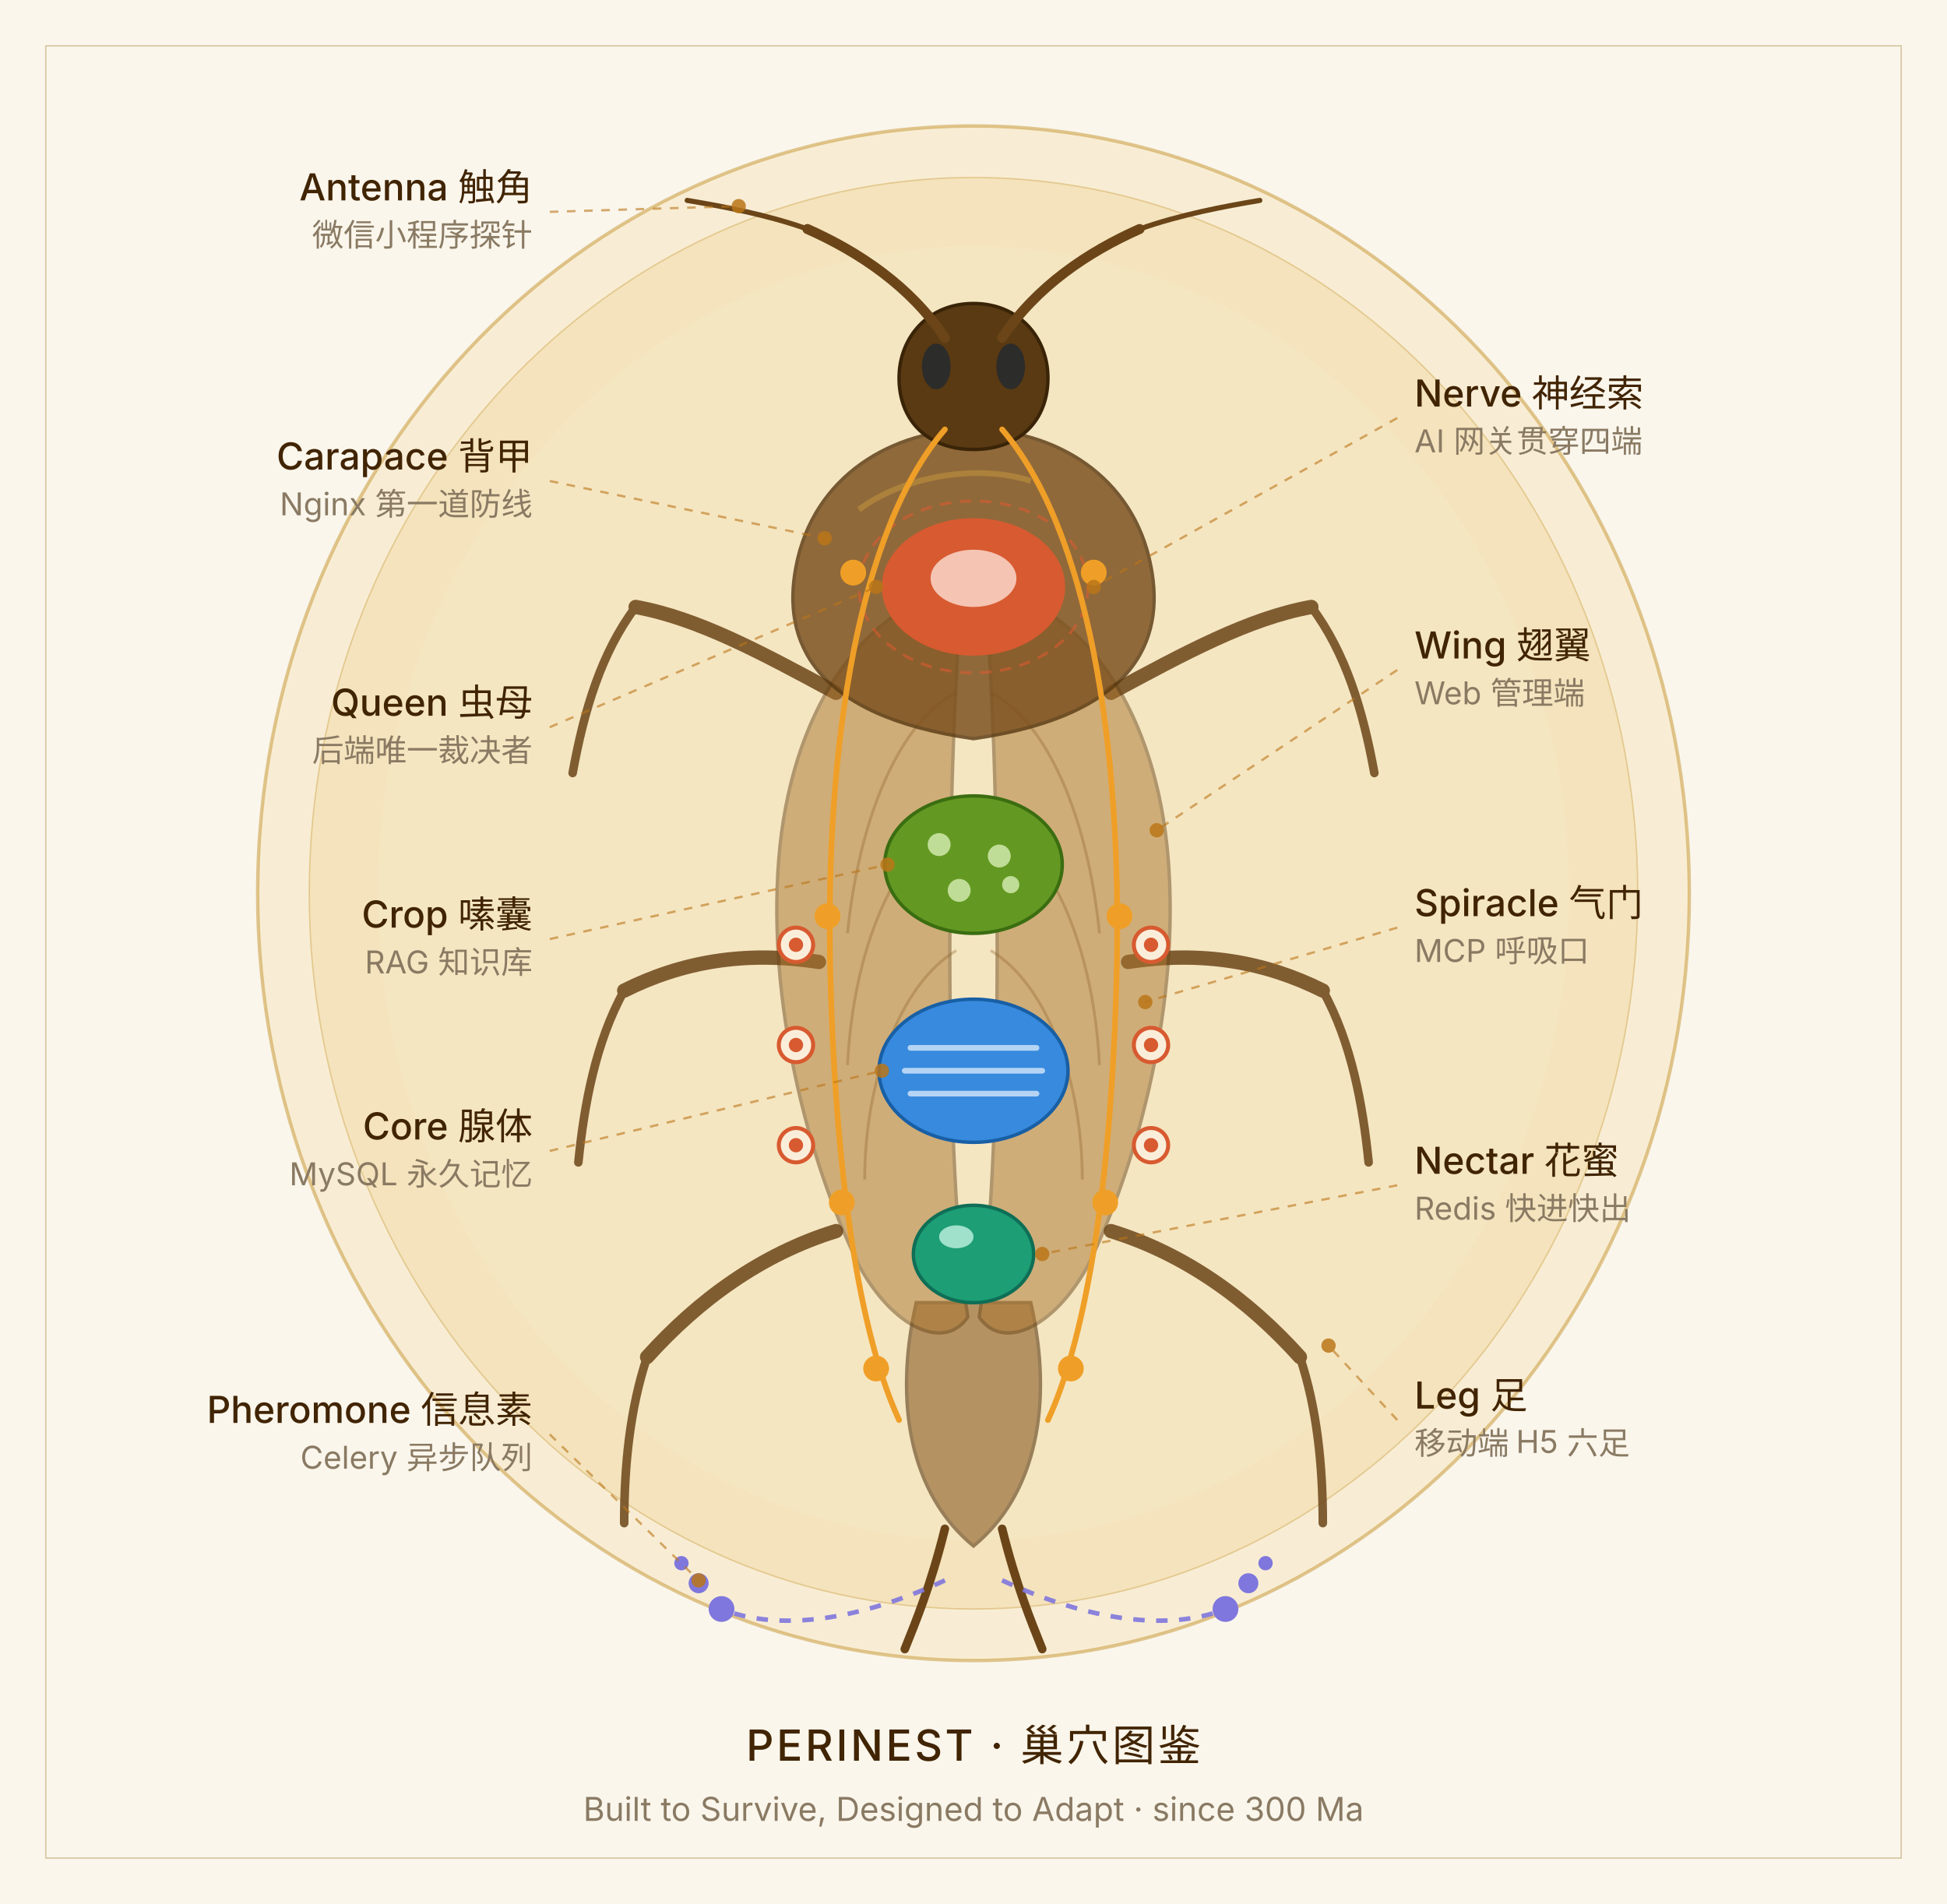
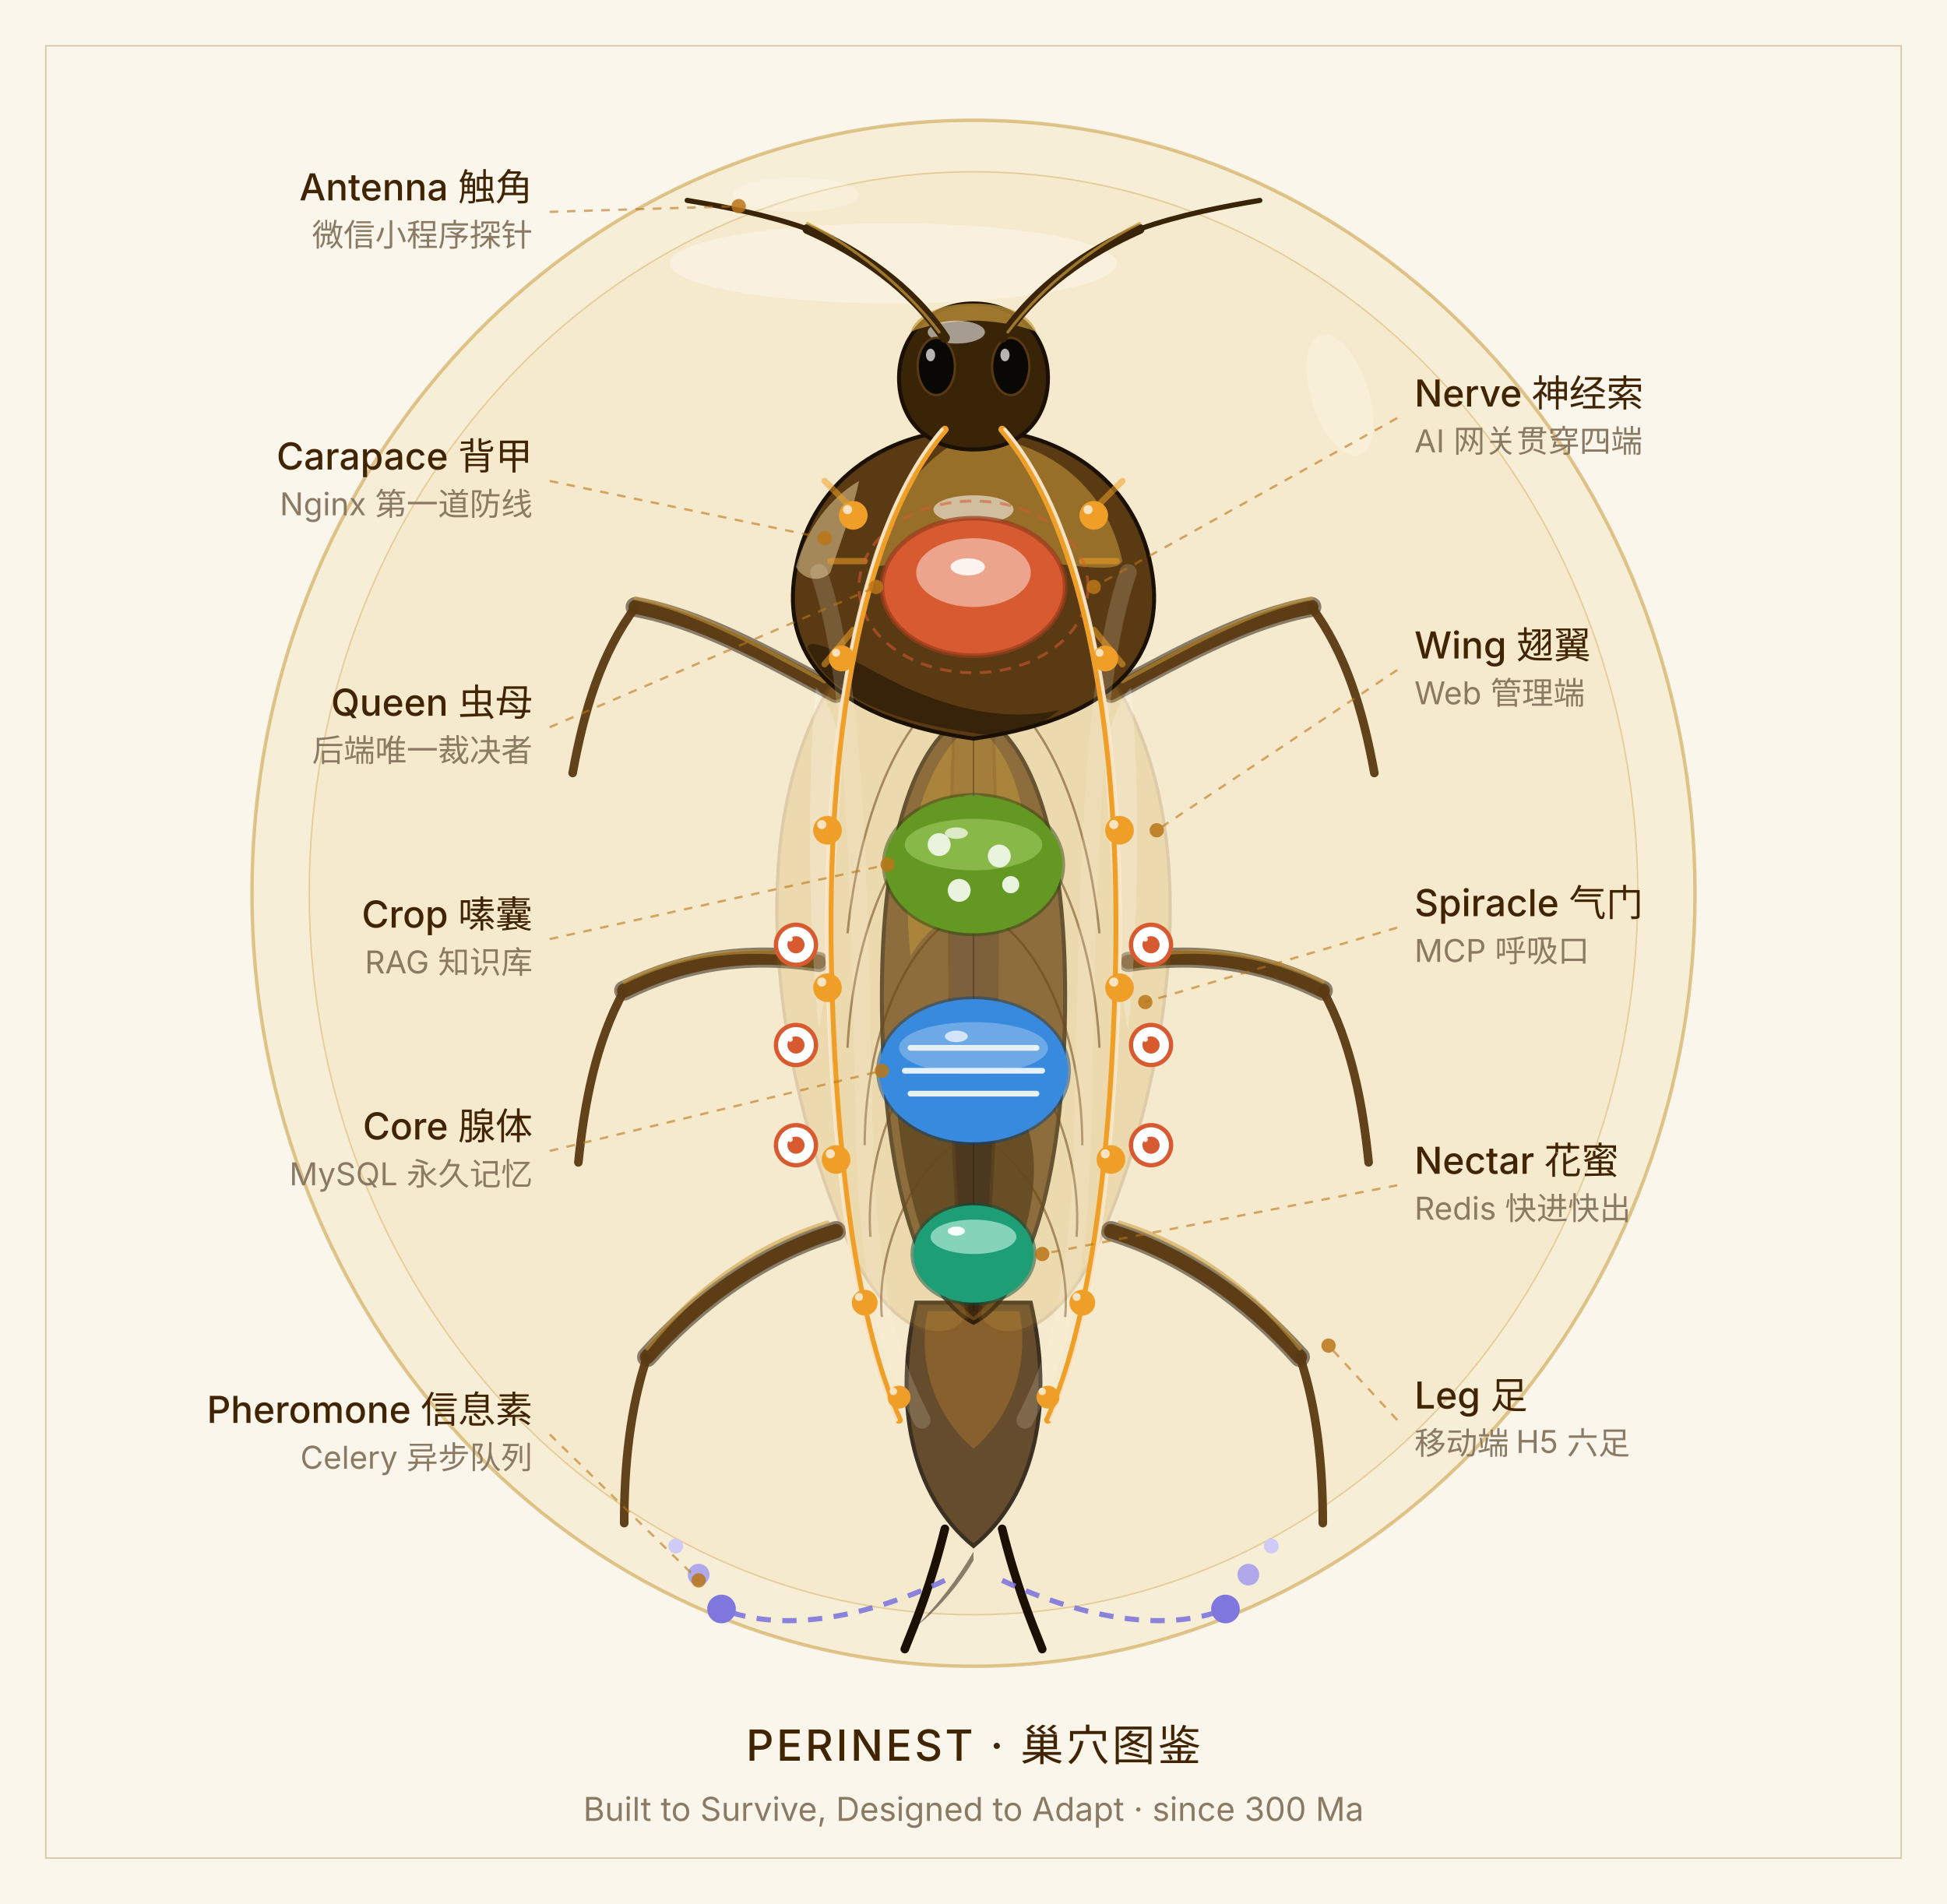
<svg xmlns="http://www.w3.org/2000/svg" viewBox="0 0 680 665" width="100%" role="img" font-family="system-ui, -apple-system, 'PingFang SC', 'Helvetica Neue', sans-serif">
  <defs>
    <marker id="arrow" viewBox="0 0 10 10" refX="8" refY="5" markerWidth="6" markerHeight="6" orient="auto-start-reverse">
      <path d="M2 1L8 5L2 9" fill="none" stroke="context-stroke" stroke-width="1.5" stroke-linecap="round" stroke-linejoin="round" />
    </marker>
    <style>
    @media (prefers-reduced-motion: no-preference){
-       .pulse{animation:pn 2.2s ease-in-out infinite}
-       @keyframes pn{0%,100%{opacity:.3}50%{opacity:1}}
-       .p2{animation-delay:.3s}.p3{animation-delay:.6s}.p4{animation-delay:.9s}
-       .p5{animation-delay:1.2s}.p6{animation-delay:1.5s}.p7{animation-delay:1.8s}
+       .pulse{animation:pn 2.0s ease-in-out infinite}
+       @keyframes pn{0%,100%{opacity:.25}50%{opacity:1}}
+       .p2{animation-delay:.25s}.p3{animation-delay:.5s}.p4{animation-delay:.75s}
+       .p5{animation-delay:1s}.p6{animation-delay:1.25s}.p7{animation-delay:1.5s}.p8{animation-delay:1.75s}
+       .heart{transform-origin:340px 205px;animation:hb 1.8s ease-in-out infinite alternate}
+       @keyframes hb{0%{transform:scale(1)}100%{transform:scale(1.06)}}
+       .wingL{transform-origin:336px 205px;animation:flL 1.4s ease-in-out infinite alternate}
+       .wingR{transform-origin:344px 205px;animation:flR 1.4s ease-in-out infinite alternate}
+       @keyframes flL{0%{transform:rotate(-3deg)}100%{transform:rotate(3deg)}}
+       @keyframes flR{0%{transform:rotate(3deg)}100%{transform:rotate(-3deg)}}
+       .antL{transform-origin:330px 118px;animation:aL 2.8s ease-in-out infinite alternate}
+       .antR{transform-origin:350px 118px;animation:aR 2.8s ease-in-out infinite alternate}
+       @keyframes aL{0%{transform:rotate(-1.2deg)}100%{transform:rotate(1.4deg)}}
+       @keyframes aR{0%{transform:rotate(1.2deg)}100%{transform:rotate(-1.4deg)}}
+       .leg{animation:legStep 2.6s ease-in-out infinite alternate}
+       .legLF{transform-origin:292px 244px;animation-delay:0s}
+       .legLM{transform-origin:286px 336px;animation-delay:1.3s}
+       .legLB{transform-origin:292px 430px;animation-delay:0s}
+       .legRF{transform-origin:388px 244px;animation-delay:1.3s}
+       .legRM{transform-origin:394px 336px;animation-delay:0s}
+       .legRB{transform-origin:388px 430px;animation-delay:1.3s}
+       @keyframes legStep{0%{transform:rotate(0)}100%{transform:rotate(-2.5deg)}}
+       .breath{transform-origin:center;animation:br 1.9s ease-in-out infinite alternate}
+       @keyframes br{0%{opacity:.5;transform:scale(1)}100%{opacity:1;transform:scale(1.09)}}
+       .glow{animation:gl 1.5s ease-in-out infinite alternate}
+       @keyframes gl{0%{opacity:.3}100%{opacity:.95}}
+       .trail{animation:tr 1.8s ease-in-out infinite alternate}
+       @keyframes tr{0%{opacity:.35}100%{opacity:1}}
+       .shine{animation:sh 4.2s ease-in-out infinite alternate}
+       @keyframes sh{0%{opacity:.22}100%{opacity:.34}}
    }
  </style>
  </defs>
  <rect x="0" y="0" width="680" height="665" fill="#FAF6EC" />
  <rect x="16" y="16" width="648" height="633" fill="none" stroke="#D8C8A6" stroke-width="0.5" />
-   <ellipse cx="340" cy="312" rx="250" ry="268" fill="#F5E3BC" opacity="0.5" />
-   <ellipse cx="340" cy="312" rx="232" ry="250" fill="#EFD69F" opacity="0.45" />
-   <ellipse cx="340" cy="312" rx="208" ry="226" fill="#F7EACA" opacity="0.4" />
-   <ellipse cx="340" cy="312" rx="250" ry="268" fill="none" stroke="#C89A3C" stroke-width="1.2" opacity="0.55" />
-   <ellipse cx="340" cy="312" rx="232" ry="250" fill="none" stroke="#C89A3C" stroke-width="0.5" opacity="0.4" />
-   <g fill="none" stroke="#6B4518" stroke-linecap="round" opacity="0.85">
-     <path d="M292 242 C266 228 244 216 222 212" stroke-width="5" />
-     <path d="M222 212 C210 228 204 248 200 270" stroke-width="3" />
-     <path d="M286 336 C260 332 238 336 218 346" stroke-width="5" />
-     <path d="M218 346 C208 364 204 386 202 406" stroke-width="3" />
-     <path d="M292 430 C266 438 244 454 226 474" stroke-width="5" />
-     <path d="M226 474 C220 492 218 512 218 532" stroke-width="3" />
-     <path d="M388 242 C414 228 436 216 458 212" stroke-width="5" />
-     <path d="M458 212 C470 228 476 248 480 270" stroke-width="3" />
-     <path d="M394 336 C420 332 442 336 462 346" stroke-width="5" />
-     <path d="M462 346 C472 364 476 386 478 406" stroke-width="3" />
-     <path d="M388 430 C414 438 436 454 454 474" stroke-width="5" />
-     <path d="M454 474 C460 492 462 512 462 532" stroke-width="3" />
-   </g>
-   <path d="M320 455 C312 490 318 522 340 540 C362 522 368 490 360 455 Z" fill="#8A5A22" opacity="0.6" stroke="#5A3A12" stroke-width="1.2" />
-   <path d="M330 534 C325 554 320 566 316 576" fill="none" stroke="#6B4518" stroke-width="3" stroke-linecap="round" />
-   <path d="M350 534 C355 554 360 566 364 576" fill="none" stroke="#6B4518" stroke-width="3" stroke-linecap="round" />
-   <path d="M336 205 C300 212 276 250 272 300 C268 350 282 405 300 442 C312 464 330 472 338 460 C330 410 330 280 336 205 Z" fill="#A9742E" opacity="0.5" stroke="#6B4518" stroke-width="1.2" />
-   <path d="M344 205 C380 212 404 250 408 300 C412 350 398 405 380 442 C368 464 350 472 342 460 C350 410 350 280 344 205 Z" fill="#A9742E" opacity="0.5" stroke="#6B4518" stroke-width="1.2" />
-   <g fill="none" stroke="#8A5A22" stroke-width="1" opacity="0.32">
-     <path d="M334 242 C314 252 300 286 296 326" />
-     <path d="M333 286 C312 298 298 332 296 372" />
-     <path d="M334 332 C314 344 302 378 302 412" />
-     <path d="M346 242 C366 252 380 286 384 326" />
-     <path d="M347 286 C368 298 382 332 384 372" />
-     <path d="M346 332 C366 344 378 378 378 412" />
-   </g>
-   <path d="M340 150 C368 150 396 166 402 198 C407 224 396 250 340 258 C284 250 273 224 278 198 C284 166 312 150 340 150 Z" fill="#7A4E1C" opacity="0.82" stroke="#5A3A12" stroke-width="1.2" />
-   <path d="M300 178 C316 166 342 162 360 168" fill="none" stroke="#C89A3C" stroke-width="2" opacity="0.5" />
-   <path d="M340 106 C356 106 366 118 366 132 C366 147 356 157 340 157 C324 157 314 147 314 132 C314 118 324 106 340 106 Z" fill="#5A3A12" stroke="#3A2408" stroke-width="1.2" />
-   <ellipse cx="327" cy="128" rx="5" ry="8" fill="#2C2C2A" />
-   <ellipse cx="353" cy="128" rx="5" ry="8" fill="#2C2C2A" />
-   <path d="M330 118 C318 100 300 88 282 80" fill="none" stroke="#6B4518" stroke-width="3.5" stroke-linecap="round" />
-   <path d="M282 80 C268 75 252 72 240 70" fill="none" stroke="#6B4518" stroke-width="1.8" stroke-linecap="round" />
-   <path d="M350 118 C362 100 380 88 398 80" fill="none" stroke="#6B4518" stroke-width="3.5" stroke-linecap="round" />
-   <path d="M398 80 C412 75 428 72 440 70" fill="none" stroke="#6B4518" stroke-width="1.8" stroke-linecap="round" />
-   <ellipse cx="340" cy="205" rx="40" ry="30" fill="none" stroke="#D85A30" stroke-width="1" stroke-dasharray="4 3" opacity="0.6" />
-   <ellipse cx="340" cy="205" rx="32" ry="24" fill="#D85A30" />
-   <ellipse cx="340" cy="202" rx="15" ry="10" fill="#F5C4B3" />
-   <ellipse cx="340" cy="302" rx="31" ry="24" fill="#639922" stroke="#3B6D11" stroke-width="1.2" />
-   <g fill="#C0DD97">
-     <circle cx="328" cy="295" r="4" />
-     <circle cx="349" cy="299" r="4" />
-     <circle cx="335" cy="311" r="4" />
-     <circle cx="353" cy="309" r="3" />
-   </g>
-   <ellipse cx="340" cy="374" rx="33" ry="25" fill="#378ADD" stroke="#185FA5" stroke-width="1.2" />
-   <g stroke="#B5D4F4" stroke-width="2" stroke-linecap="round">
-     <path d="M318 366 L362 366" />
-     <path d="M316 374 L364 374" />
-     <path d="M318 382 L362 382" />
-   </g>
-   <ellipse cx="340" cy="438" rx="21" ry="17" fill="#1D9E75" stroke="#0F6E56" stroke-width="1.2" />
-   <ellipse cx="334" cy="432" rx="6" ry="4" fill="#9FE1CB" />
-   <g fill="none" stroke="#EF9F27" stroke-width="2" stroke-linecap="round">
+   <ellipse cx="340" cy="312" rx="252" ry="270" fill="#E8C97A" opacity="0.18" />
+   <ellipse cx="340" cy="312" rx="232" ry="252" fill="#F0D699" opacity="0.14" />
+   <ellipse cx="340" cy="312" rx="208" ry="226" fill="#FAEBC8" opacity="0.12" />
+   <ellipse cx="340" cy="312" rx="252" ry="270" fill="none" stroke="#C89A3C" stroke-width="1.2" opacity="0.55" />
+   <ellipse cx="340" cy="312" rx="232" ry="252" fill="none" stroke="#C89A3C" stroke-width="0.5" opacity="0.4" />
+   <g fill="#FFFFFF" opacity="0.32" class="shine">
+     <ellipse cx="312" cy="92" rx="78" ry="14" />
+   </g>
+   <g fill="#FFFFFF" opacity="0.22">
+     <ellipse cx="278" cy="68" rx="22" ry="6" />
+     <ellipse cx="468" cy="138" rx="10" ry="22" transform="rotate(-18 468 138)" />
+   </g>
+   <g stroke-linecap="round" fill="none">
+     <g class="leg legLF">
+       <path d="M292 242 C266 228 244 216 222 212" stroke="#1A1004" stroke-width="7" opacity="0.5" />
+       <path d="M292 242 C266 228 244 216 222 212" stroke="#5A3A12" stroke-width="5" opacity="0.95" />
+       <path d="M222 212 C210 228 204 248 200 270" stroke="#5A3A12" stroke-width="3" opacity="0.95" />
+       <path d="M288 238 C262 224 242 213 222 209" stroke="#C89A3C" stroke-width="1.4" opacity="0.55" />
+     </g>
+     <g class="leg legLM">
+       <path d="M286 336 C260 332 238 336 218 346" stroke="#1A1004" stroke-width="7" opacity="0.5" />
+       <path d="M286 336 C260 332 238 336 218 346" stroke="#5A3A12" stroke-width="5" opacity="0.95" />
+       <path d="M218 346 C208 364 204 386 202 406" stroke="#5A3A12" stroke-width="3" opacity="0.95" />
+       <path d="M283 334 C257 330 236 334 218 343" stroke="#C89A3C" stroke-width="1.4" opacity="0.55" />
+     </g>
+     <g class="leg legLB">
+       <path d="M292 430 C266 438 244 454 226 474" stroke="#1A1004" stroke-width="7" opacity="0.5" />
+       <path d="M292 430 C266 438 244 454 226 474" stroke="#5A3A12" stroke-width="5" opacity="0.95" />
+       <path d="M226 474 C220 492 218 512 218 532" stroke="#5A3A12" stroke-width="3" opacity="0.95" />
+       <path d="M289 427 C263 435 242 451 226 471" stroke="#C89A3C" stroke-width="1.4" opacity="0.55" />
+     </g>
+     <g class="leg legRF">
+       <path d="M388 242 C414 228 436 216 458 212" stroke="#1A1004" stroke-width="7" opacity="0.5" />
+       <path d="M388 242 C414 228 436 216 458 212" stroke="#5A3A12" stroke-width="5" opacity="0.95" />
+       <path d="M458 212 C470 228 476 248 480 270" stroke="#5A3A12" stroke-width="3" opacity="0.95" />
+       <path d="M392 238 C418 224 438 213 458 209" stroke="#C89A3C" stroke-width="1.4" opacity="0.55" />
+     </g>
+     <g class="leg legRM">
+       <path d="M394 336 C420 332 442 336 462 346" stroke="#1A1004" stroke-width="7" opacity="0.5" />
+       <path d="M394 336 C420 332 442 336 462 346" stroke="#5A3A12" stroke-width="5" opacity="0.95" />
+       <path d="M462 346 C472 364 476 386 478 406" stroke="#5A3A12" stroke-width="3" opacity="0.95" />
+       <path d="M397 334 C423 330 444 334 462 343" stroke="#C89A3C" stroke-width="1.4" opacity="0.55" />
+     </g>
+     <g class="leg legRB">
+       <path d="M388 430 C414 438 436 454 454 474" stroke="#1A1004" stroke-width="7" opacity="0.5" />
+       <path d="M388 430 C414 438 436 454 454 474" stroke="#5A3A12" stroke-width="5" opacity="0.95" />
+       <path d="M454 474 C460 492 462 512 462 532" stroke="#5A3A12" stroke-width="3" opacity="0.95" />
+       <path d="M391 427 C417 435 438 451 454 471" stroke="#C89A3C" stroke-width="1.4" opacity="0.55" />
+     </g>
+   </g>
+   <path d="M320 455 C312 490 318 522 340 540 C362 522 368 490 360 455 Z" fill="#4A3010" opacity="0.85" stroke="#1A1004" stroke-width="1.4" />
+   <path d="M324 458 C320 478 328 496 340 506 C352 496 360 478 356 458 Z" fill="#A9742E" opacity="0.5" />
+   <path d="M340 542 C334 552 328 560 320 568 C328 562 336 552 340 545 Z" fill="#1A1004" opacity="0.5" />
+   <g stroke="#1A1004" stroke-width="3" stroke-linecap="round" fill="none">
+     <path d="M330 534 C325 554 320 566 316 576" />
+     <path d="M350 534 C355 554 360 566 364 576" />
+   </g>
+   <path d="M334 252 C318 264 308 296 308 348 C308 408 320 452 340 462 C360 452 372 408 372 348 C372 296 362 264 346 252 Z" fill="#5A3A12" opacity="0.78" stroke="#1A1004" stroke-width="1.4" />
+   <path d="M338 254 C322 268 314 296 318 334 C326 320 340 314 354 320 C362 296 358 268 342 254 Z" fill="#C89A3C" opacity="0.5" />
+   <path d="M340 460 C322 446 314 408 312 372 C322 392 340 402 358 392 C366 408 358 446 340 460 Z" fill="#1A1004" opacity="0.5" />
+   <ellipse cx="340" cy="280" rx="5" ry="2.5" fill="#FFFFFF" opacity="0.45" />
+   <line x1="340" y1="258" x2="340" y2="458" stroke="#1A1004" stroke-width="0.5" opacity="0.32" />
+   <g transform="rotate(-22 328 213)">
+     <ellipse cx="328" cy="213" rx="8" ry="4.5" fill="#3A2408" stroke="#1A1004" stroke-width="0.8" />
+     <ellipse cx="327" cy="212" rx="5" ry="2" fill="#C89A3C" opacity="0.55" />
+   </g>
+   <g transform="rotate(22 352 213)">
+     <ellipse cx="352" cy="213" rx="8" ry="4.5" fill="#3A2408" stroke="#1A1004" stroke-width="0.8" />
+     <ellipse cx="353" cy="212" rx="5" ry="2" fill="#C89A3C" opacity="0.55" />
+   </g>
+   <g class="wingL">
+     <path d="M336 205 C300 212 276 250 272 300 C268 350 282 405 300 442 C312 464 330 472 338 460 C330 410 330 280 336 205 Z" fill="#C89A3C" opacity="0.22" stroke="#8A5A22" stroke-width="1.1" />
+     <g fill="#FFFFFF" opacity="0.22">
+       <path d="M285 240 C282 270 282 320 286 360 C290 340 292 300 294 270 C294 256 290 246 285 240 Z" />
+     </g>
+     <g fill="none" stroke="#6B4518" stroke-width="0.8" opacity="0.55">
+       <path d="M334 240 C314 250 300 286 296 326" />
+       <path d="M333 280 C312 292 298 326 296 366" />
+       <path d="M334 320 C314 332 302 366 302 400" />
+       <path d="M333 360 C314 372 302 404 304 432" />
+       <path d="M333 400 C316 412 306 440 308 460" />
+     </g>
+   </g>
+   <g class="wingR">
+     <path d="M344 205 C380 212 404 250 408 300 C412 350 398 405 380 442 C368 464 350 472 342 460 C350 410 350 280 344 205 Z" fill="#C89A3C" opacity="0.22" stroke="#8A5A22" stroke-width="1.1" />
+     <g fill="#FFFFFF" opacity="0.22">
+       <path d="M395 240 C398 270 398 320 394 360 C390 340 388 300 386 270 C386 256 390 246 395 240 Z" />
+     </g>
+     <g fill="none" stroke="#6B4518" stroke-width="0.8" opacity="0.55">
+       <path d="M346 240 C366 250 380 286 384 326" />
+       <path d="M347 280 C368 292 382 326 384 366" />
+       <path d="M346 320 C366 332 378 366 378 400" />
+       <path d="M347 360 C366 372 378 404 376 432" />
+       <path d="M347 400 C364 412 374 440 372 460" />
+     </g>
+   </g>
+   <path d="M340 150 C368 150 396 166 402 198 C407 224 396 250 340 258 C284 250 273 224 278 198 C284 166 312 150 340 150 Z" fill="#5A3A12" stroke="#1A1004" stroke-width="1.4" />
+   <path d="M340 152 C364 154 386 168 392 196 C390 200 380 198 360 196 C342 194 322 196 304 198 C310 174 326 156 340 152 Z" fill="#C89A3C" opacity="0.55" />
+   <path d="M340 256 C312 252 290 244 282 226 C284 222 296 230 316 240 C334 248 352 252 370 248 C360 256 350 258 340 256 Z" fill="#1A1004" opacity="0.55" />
+   <path d="M278 198 C282 184 290 174 300 168 C298 178 294 188 290 200 C286 204 280 202 278 198 Z" fill="#EFD69F" opacity="0.5" />
+   <ellipse cx="340" cy="178" rx="14" ry="5" fill="#FFFFFF" opacity="0.55" />
+   <path d="M340 106 C356 106 366 118 366 132 C366 147 356 157 340 157 C324 157 314 147 314 132 C314 118 324 106 340 106 Z" fill="#3A2408" stroke="#1A1004" stroke-width="1.4" />
+   <path d="M318 116 C320 110 328 106 340 106 C352 106 360 110 362 116 C358 114 348 112 340 112 C332 112 322 114 318 116 Z" fill="#C89A3C" opacity="0.7" />
+   <ellipse cx="334" cy="116" rx="10" ry="4" fill="#FFFFFF" opacity="0.55" />
+   <g>
+     <ellipse cx="327" cy="128" rx="6.5" ry="10" fill="#0A0804" stroke="#5A3A12" stroke-width="0.8" />
+     <ellipse cx="325" cy="124" rx="1.6" ry="2.2" fill="#FFFFFF" opacity="0.7" />
+     <ellipse cx="353" cy="128" rx="6.5" ry="10" fill="#0A0804" stroke="#5A3A12" stroke-width="0.8" />
+     <ellipse cx="351" cy="124" rx="1.6" ry="2.2" fill="#FFFFFF" opacity="0.7" />
+   </g>
+   <g class="antL">
+     <path d="M330 118 C318 100 300 88 282 80" fill="none" stroke="#3A2408" stroke-width="3.5" stroke-linecap="round" />
+     <path d="M282 80 C268 75 252 72 240 70" fill="none" stroke="#3A2408" stroke-width="1.8" stroke-linecap="round" />
+     <path d="M328 116 C316 100 298 86 282 78" fill="none" stroke="#C89A3C" stroke-width="1" stroke-linecap="round" opacity="0.7" />
+   </g>
+   <g class="antR">
+     <path d="M350 118 C362 100 380 88 398 80" fill="none" stroke="#3A2408" stroke-width="3.5" stroke-linecap="round" />
+     <path d="M398 80 C412 75 428 72 440 70" fill="none" stroke="#3A2408" stroke-width="1.8" stroke-linecap="round" />
+     <path d="M352 116 C364 100 382 86 398 78" fill="none" stroke="#C89A3C" stroke-width="1" stroke-linecap="round" opacity="0.7" />
+   </g>
+   <g stroke="#FAEEDA" stroke-width="6" stroke-linecap="round" fill="none" opacity="0.18">
+     <path d="M286 200 C300 240 300 320 302 400 C304 460 314 480 322 496" />
+     <path d="M394 200 C380 240 380 320 378 400 C376 460 366 480 358 496" />
+   </g>
+   <g class="heart">
+     <g stroke="#EF9F27" stroke-width="2.2" stroke-linecap="round" fill="none" opacity="0.55">
+       <path d="M382 178 L392 168" />
+       <path d="M378 196 L390 196" />
+       <path d="M382 220 L392 232" />
+       <path d="M298 178 L288 168" />
+       <path d="M302 196 L290 196" />
+       <path d="M298 220 L288 232" />
+     </g>
+     <ellipse cx="340" cy="205" rx="40" ry="30" fill="none" stroke="#D85A30" stroke-width="1" stroke-dasharray="4 3" opacity="0.55" />
+     <ellipse cx="340" cy="205" rx="32" ry="24" fill="#D85A30" />
+     <ellipse cx="340" cy="205" rx="32" ry="24" fill="none" stroke="#993C1D" stroke-width="1.6" opacity="0.7" />
+     <ellipse cx="340" cy="200" rx="20" ry="12" fill="#F5C4B3" opacity="0.7" />
+     <ellipse cx="338" cy="198" rx="6" ry="3" fill="#FFFFFF" opacity="0.85" />
+   </g>
+   <g>
+     <ellipse cx="340" cy="302" rx="32" ry="25" fill="#2A4A0C" opacity="0.5" />
+     <ellipse cx="340" cy="302" rx="31" ry="24" fill="#639922" />
+     <ellipse cx="340" cy="295" rx="24" ry="9" fill="#97C459" opacity="0.7" />
+     <g fill="#EAF3DE">
+       <circle cx="328" cy="295" r="4" />
+       <circle cx="349" cy="299" r="4" />
+       <circle cx="335" cy="311" r="4" />
+       <circle cx="353" cy="309" r="3" />
+     </g>
+     <ellipse cx="334" cy="291" rx="4" ry="2" fill="#FFFFFF" opacity="0.7" />
+   </g>
+   <g>
+     <ellipse cx="340" cy="374" rx="34" ry="26" fill="#0C447C" opacity="0.5" />
+     <ellipse cx="340" cy="374" rx="33" ry="25" fill="#378ADD" />
+     <ellipse cx="340" cy="366" rx="26" ry="9" fill="#85B7EB" opacity="0.7" />
+     <g stroke="#E6F1FB" stroke-width="2" stroke-linecap="round">
+       <path d="M318 366 L362 366" />
+       <path d="M316 374 L364 374" />
+       <path d="M318 382 L362 382" />
+     </g>
+     <ellipse cx="334" cy="362" rx="4" ry="2" fill="#FFFFFF" opacity="0.7" />
+   </g>
+   <g>
+     <ellipse cx="340" cy="438" rx="22" ry="18" fill="#085041" opacity="0.5" />
+     <ellipse cx="340" cy="438" rx="21" ry="17" fill="#1D9E75" />
+     <ellipse cx="340" cy="432" rx="15" ry="6" fill="#9FE1CB" opacity="0.8" />
+     <ellipse cx="334" cy="430" rx="3" ry="1.6" fill="#FFFFFF" opacity="0.95" />
+   </g>
+   <g fill="none" stroke="#EF9F27" stroke-width="2.6" stroke-linecap="round">
    <path d="M330 150 C300 185 288 260 290 340 C292 420 302 470 314 496" />
    <path d="M350 150 C380 185 392 260 390 340 C388 420 378 470 366 496" />
  </g>
+   <g fill="none" stroke="#FAEEDA" stroke-width="1.2" stroke-linecap="round" opacity="0.85">
+     <path d="M329 150 C299 185 287 260 289 340 C291 420 301 470 313 496" />
+     <path d="M351 150 C381 185 393 260 391 340 C389 420 379 470 367 496" />
+   </g>
  <g fill="#EF9F27">
-     <circle cx="298" cy="200" r="4.5" class="pulse" />
-     <circle cx="289" cy="320" r="4.5" class="pulse p2" />
-     <circle cx="294" cy="420" r="4.5" class="pulse p3" />
-     <circle cx="306" cy="478" r="4.5" class="pulse p4" />
-     <circle cx="382" cy="200" r="4.5" class="pulse p5" />
-     <circle cx="391" cy="320" r="4.5" class="pulse p6" />
-     <circle cx="386" cy="420" r="4.5" class="pulse p7" />
-     <circle cx="374" cy="478" r="4.5" class="pulse p2" />
-   </g>
-   <g stroke="#D85A30" stroke-width="1.4">
-     <circle cx="278" cy="330" r="6" fill="#FAEEDA" />
-     <circle cx="278" cy="365" r="6" fill="#FAEEDA" />
-     <circle cx="278" cy="400" r="6" fill="#FAEEDA" />
-     <circle cx="402" cy="330" r="6" fill="#FAEEDA" />
-     <circle cx="402" cy="365" r="6" fill="#FAEEDA" />
-     <circle cx="402" cy="400" r="6" fill="#FAEEDA" />
-   </g>
-   <g fill="#D85A30">
-     <circle cx="278" cy="330" r="2.5" />
-     <circle cx="278" cy="365" r="2.5" />
-     <circle cx="278" cy="400" r="2.5" />
-     <circle cx="402" cy="330" r="2.5" />
-     <circle cx="402" cy="365" r="2.5" />
-     <circle cx="402" cy="400" r="2.5" />
-   </g>
-   <g stroke="#7F77DD" stroke-width="1.6" stroke-dasharray="4 4" fill="none" opacity="0.9">
+     <circle cx="298" cy="180" r="5" class="pulse" />
+     <circle cx="294" cy="230" r="4.5" class="pulse p2" />
+     <circle cx="289" cy="290" r="5" class="pulse p3" />
+     <circle cx="289" cy="345" r="5" class="pulse p4" />
+     <circle cx="292" cy="405" r="5" class="pulse p5" />
+     <circle cx="302" cy="455" r="4.5" class="pulse p6" />
+     <circle cx="314" cy="488" r="4" class="pulse p7" />
+     <circle cx="382" cy="180" r="5" class="pulse p2" />
+     <circle cx="386" cy="230" r="4.5" class="pulse p3" />
+     <circle cx="391" cy="290" r="5" class="pulse p4" />
+     <circle cx="391" cy="345" r="5" class="pulse p5" />
+     <circle cx="388" cy="405" r="5" class="pulse p6" />
+     <circle cx="378" cy="455" r="4.5" class="pulse p7" />
+     <circle cx="366" cy="488" r="4" class="pulse p8" />
+   </g>
+   <g fill="#FAEEDA" opacity="0.85">
+     <circle cx="296" cy="178" r="1.6" />
+     <circle cx="292" cy="228" r="1.4" />
+     <circle cx="287" cy="288" r="1.6" />
+     <circle cx="287" cy="343" r="1.6" />
+     <circle cx="290" cy="403" r="1.6" />
+     <circle cx="300" cy="453" r="1.4" />
+     <circle cx="312" cy="486" r="1.3" />
+     <circle cx="380" cy="178" r="1.6" />
+     <circle cx="384" cy="228" r="1.4" />
+     <circle cx="389" cy="288" r="1.6" />
+     <circle cx="389" cy="343" r="1.6" />
+     <circle cx="386" cy="403" r="1.6" />
+     <circle cx="376" cy="453" r="1.4" />
+     <circle cx="364" cy="486" r="1.3" />
+   </g>
+   <g class="breath">
+     <g stroke="#D85A30" stroke-width="1.5">
+       <circle cx="278" cy="330" r="7" fill="#FFFFFF" />
+       <circle cx="278" cy="365" r="7" fill="#FFFFFF" />
+       <circle cx="278" cy="400" r="7" fill="#FFFFFF" />
+       <circle cx="402" cy="330" r="7" fill="#FFFFFF" />
+       <circle cx="402" cy="365" r="7" fill="#FFFFFF" />
+       <circle cx="402" cy="400" r="7" fill="#FFFFFF" />
+     </g>
+   </g>
+   <g>
+     <circle cx="278" cy="330" r="3" fill="#D85A30" />
+     <circle cx="278" cy="365" r="3" fill="#D85A30" />
+     <circle cx="278" cy="400" r="3" fill="#D85A30" />
+     <circle cx="402" cy="330" r="3" fill="#D85A30" />
+     <circle cx="402" cy="365" r="3" fill="#D85A30" />
+     <circle cx="402" cy="400" r="3" fill="#D85A30" />
+     <circle cx="276" cy="328" r="0.9" fill="#FFFFFF" opacity="0.9" />
+     <circle cx="276" cy="363" r="0.9" fill="#FFFFFF" opacity="0.9" />
+     <circle cx="276" cy="398" r="0.9" fill="#FFFFFF" opacity="0.9" />
+     <circle cx="400" cy="328" r="0.9" fill="#FFFFFF" opacity="0.9" />
+     <circle cx="400" cy="363" r="0.9" fill="#FFFFFF" opacity="0.9" />
+     <circle cx="400" cy="398" r="0.9" fill="#FFFFFF" opacity="0.9" />
+   </g>
+   <g stroke="#7F77DD" stroke-width="1.8" stroke-dasharray="5 4" fill="none" opacity="0.9" class="glow">
    <path d="M330 552 C300 566 272 570 252 562" />
    <path d="M350 552 C380 566 408 570 428 562" />
  </g>
-   <g fill="#7F77DD">
-     <circle cx="252" cy="562" r="4.5" />
-     <circle cx="244" cy="553" r="3.5" />
-     <circle cx="238" cy="546" r="2.5" />
-     <circle cx="428" cy="562" r="4.5" />
-     <circle cx="436" cy="553" r="3.5" />
-     <circle cx="442" cy="546" r="2.5" />
+   <g class="trail">
+     <circle cx="252" cy="562" r="5" fill="#7F77DD" />
+     <circle cx="244" cy="550" r="3.8" fill="#AFA9EC" />
+     <circle cx="236" cy="540" r="2.6" fill="#CECBF6" />
+     <circle cx="428" cy="562" r="5" fill="#7F77DD" />
+     <circle cx="436" cy="550" r="3.8" fill="#AFA9EC" />
+     <circle cx="444" cy="540" r="2.6" fill="#CECBF6" />
  </g>
  <g stroke="#BA7517" stroke-width="0.8" stroke-dasharray="3 3" fill="none" opacity="0.6">
    <path d="M192 74 L258 72" />
    <path d="M192 168 L288 188" />
    <path d="M192 254 L306 205" />
    <path d="M192 328 L310 302" />
    <path d="M192 402 L308 374" />
    <path d="M192 501 L244 552" />
    <path d="M488 146 L382 205" />
    <path d="M488 234 L404 290" />
    <path d="M488 324 L400 350" />
    <path d="M488 414 L364 438" />
    <path d="M488 496 L464 470" />
  </g>
  <g fill="#BA7517" opacity="0.85">
    <circle cx="258" cy="72" r="2.5" />
    <circle cx="288" cy="188" r="2.5" />
    <circle cx="306" cy="205" r="2.5" />
    <circle cx="310" cy="302" r="2.5" />
    <circle cx="308" cy="374" r="2.5" />
    <circle cx="244" cy="552" r="2.5" />
    <circle cx="382" cy="205" r="2.5" />
    <circle cx="404" cy="290" r="2.5" />
    <circle cx="400" cy="350" r="2.5" />
    <circle cx="364" cy="438" r="2.5" />
    <circle cx="464" cy="470" r="2.5" />
  </g>
  <g text-anchor="end">
    <text x="186" y="70" font-size="13" font-weight="500" fill="#412402">Antenna 触角</text>
    <text x="186" y="86" font-size="11" fill="#8A7A63">微信小程序探针</text>
    <text x="186" y="164" font-size="13" font-weight="500" fill="#412402">Carapace 背甲</text>
    <text x="186" y="180" font-size="11" fill="#8A7A63">Nginx 第一道防线</text>
    <text x="186" y="250" font-size="13" font-weight="500" fill="#412402">Queen 虫母</text>
    <text x="186" y="266" font-size="11" fill="#8A7A63">后端唯一裁决者</text>
    <text x="186" y="324" font-size="13" font-weight="500" fill="#412402">Crop 嗉囊</text>
    <text x="186" y="340" font-size="11" fill="#8A7A63">RAG 知识库</text>
    <text x="186" y="398" font-size="13" font-weight="500" fill="#412402">Core 腺体</text>
    <text x="186" y="414" font-size="11" fill="#8A7A63">MySQL 永久记忆</text>
    <text x="186" y="497" font-size="13" font-weight="500" fill="#412402">Pheromone 信息素</text>
    <text x="186" y="513" font-size="11" fill="#8A7A63">Celery 异步队列</text>
  </g>
  <g text-anchor="start">
    <text x="494" y="142" font-size="13" font-weight="500" fill="#412402">Nerve 神经索</text>
    <text x="494" y="158" font-size="11" fill="#8A7A63">AI 网关贯穿四端</text>
    <text x="494" y="230" font-size="13" font-weight="500" fill="#412402">Wing 翅翼</text>
    <text x="494" y="246" font-size="11" fill="#8A7A63">Web 管理端</text>
    <text x="494" y="320" font-size="13" font-weight="500" fill="#412402">Spiracle 气门</text>
    <text x="494" y="336" font-size="11" fill="#8A7A63">MCP 呼吸口</text>
    <text x="494" y="410" font-size="13" font-weight="500" fill="#412402">Nectar 花蜜</text>
    <text x="494" y="426" font-size="11" fill="#8A7A63">Redis 快进快出</text>
    <text x="494" y="492" font-size="13" font-weight="500" fill="#412402">Leg 足</text>
    <text x="494" y="508" font-size="11" fill="#8A7A63">移动端 H5 六足</text>
  </g>
  <text x="340" y="615" font-size="15" font-weight="500" fill="#412402" text-anchor="middle" letter-spacing="1">PERINEST · 巢穴图鉴</text>
  <text x="340" y="636" font-size="11.5" fill="#8A7A63" text-anchor="middle">Built to Survive, Designed to Adapt · since 300 Ma</text>
</svg>
